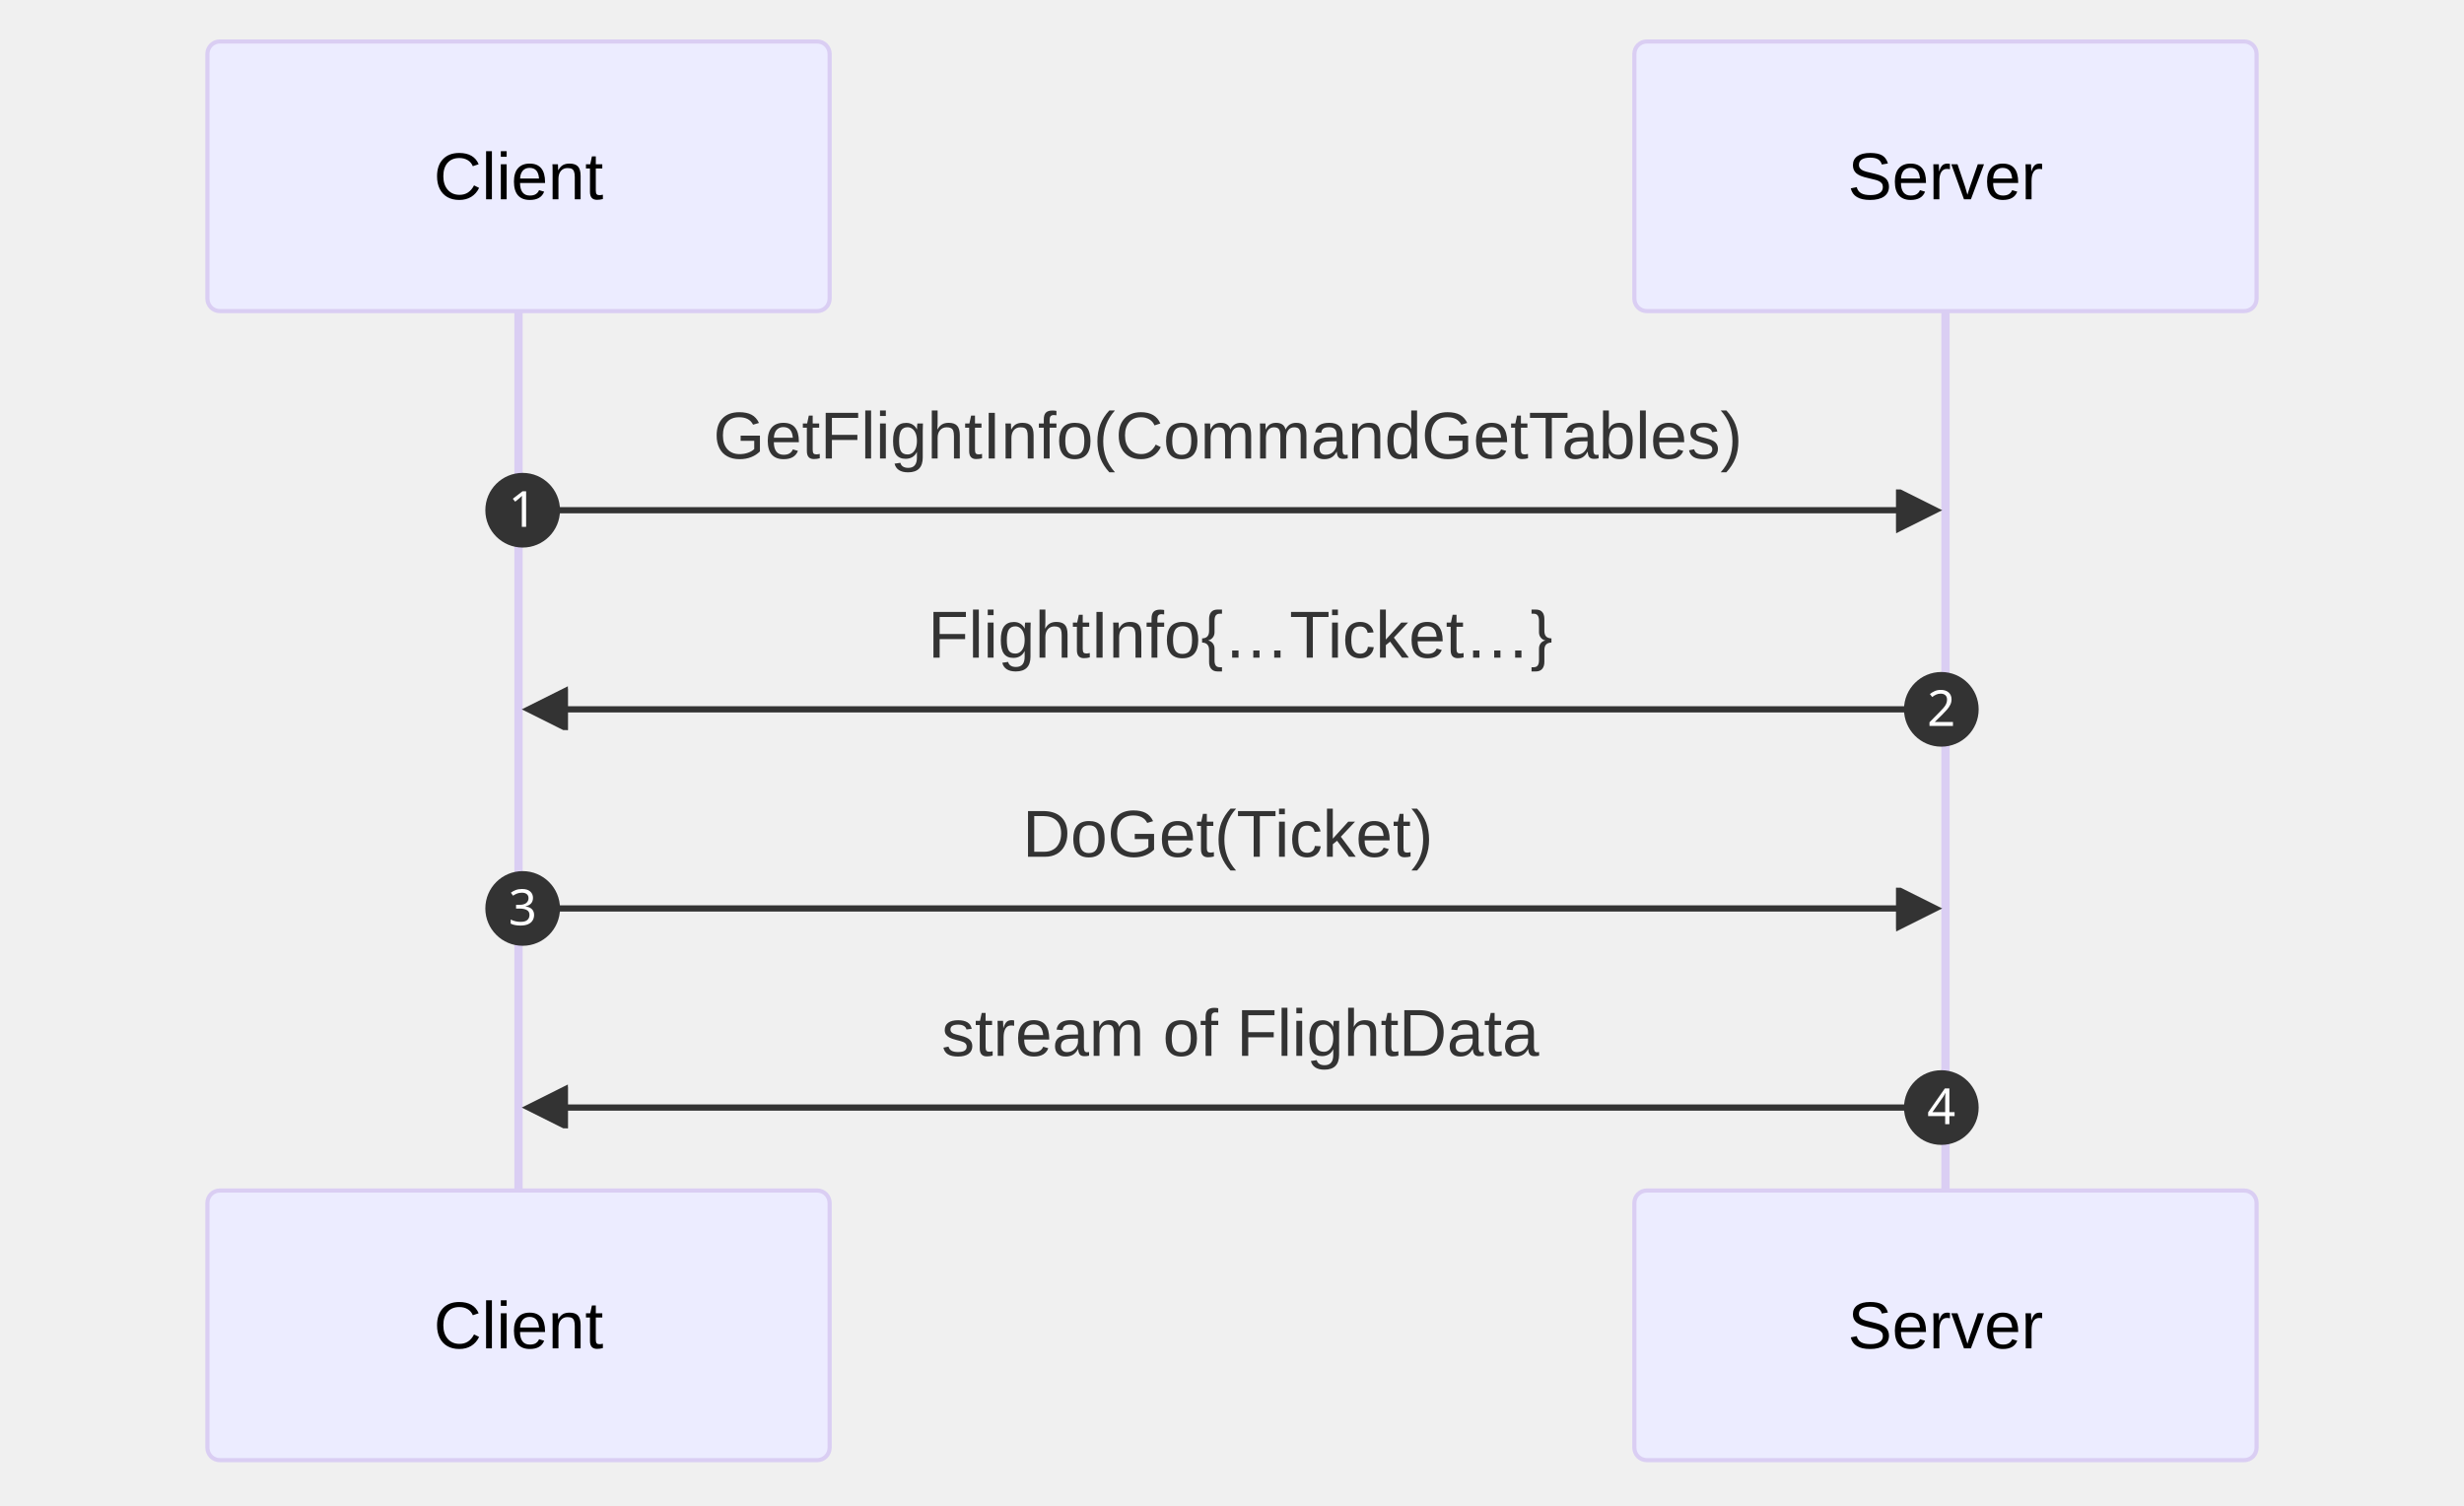
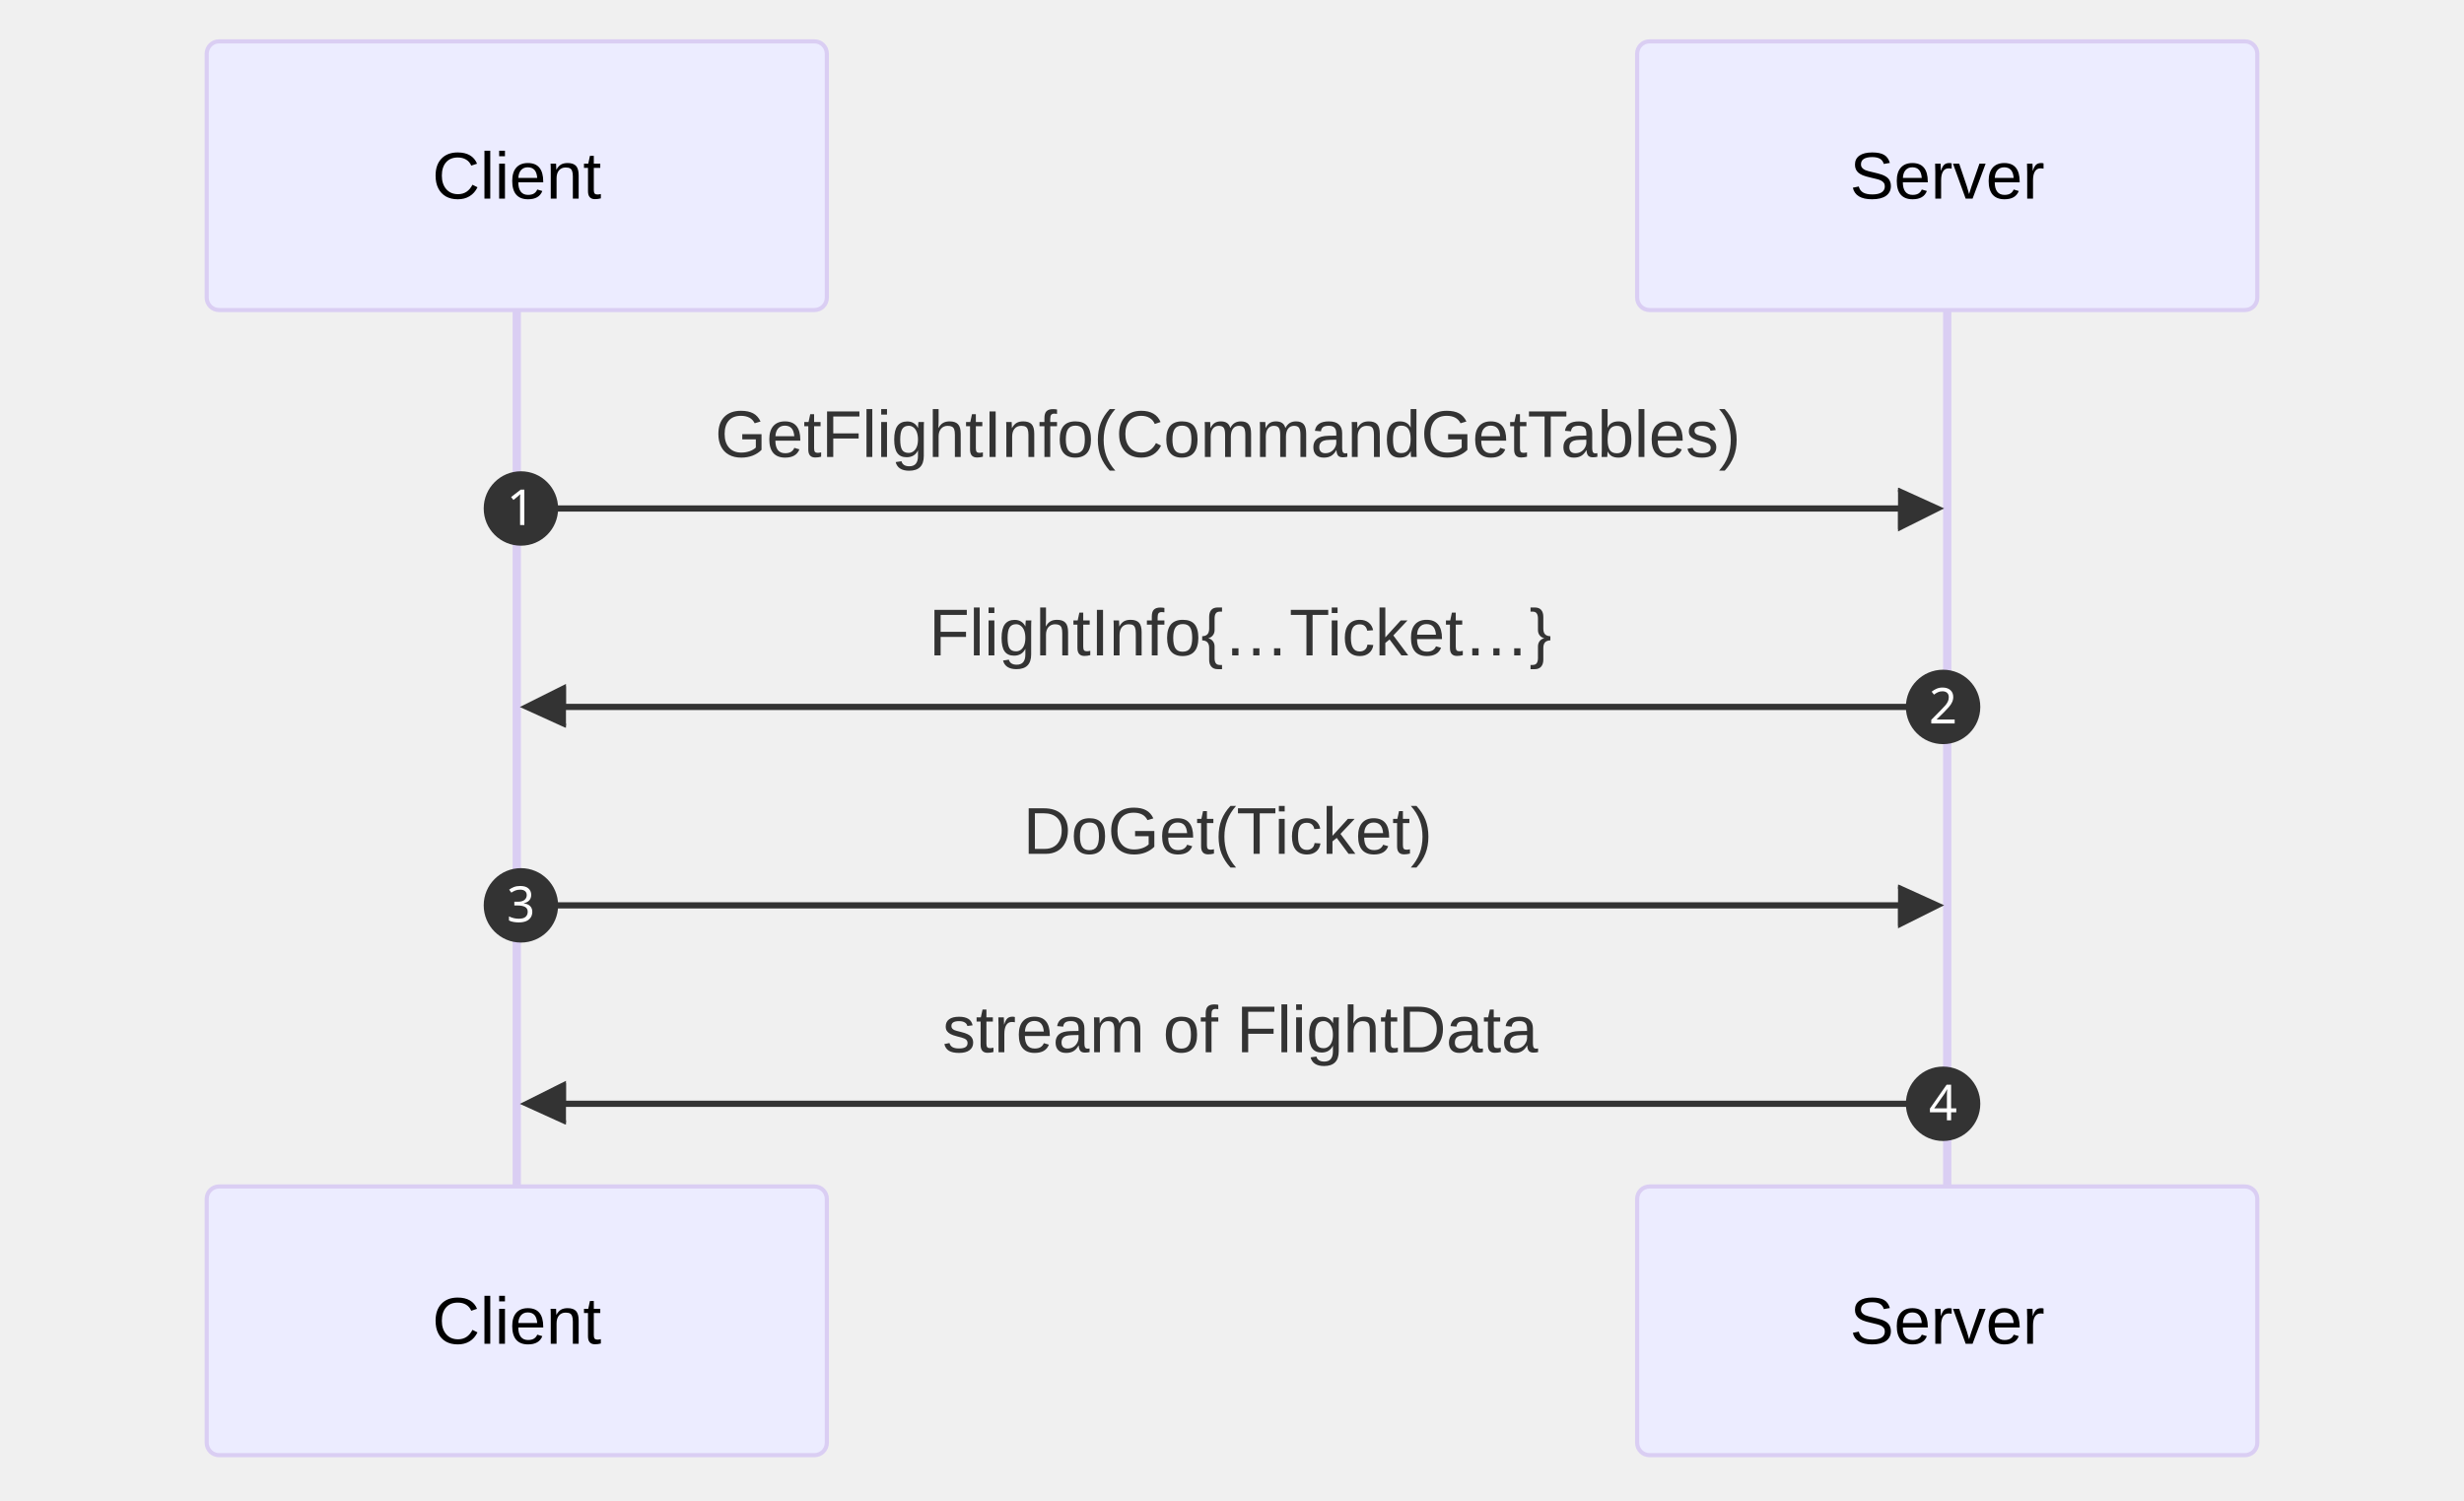
- <svg xmlns="http://www.w3.org/2000/svg" aria-roledescription="sequence" role="graphics-document document" viewBox="-50 -10 594 363" style="max-width: 594px; background-color: white;" width="100%" id="my-svg">
+ <svg xmlns="http://www.w3.org/2000/svg" aria-roledescription="sequence" role="graphics-document document" viewBox="-50 -10 596 363" style="max-width: 596px; background-color: white;" width="100%" id="my-svg">
  <g>
-     <rect class="actor actor-bottom" ry="3" rx="3" name="Server" height="65" width="150" stroke="#666" fill="#eaeaea" y="277" x="344" />
-     <text style="text-anchor: middle; font-size: 16px; font-weight: 400;" class="actor" alignment-baseline="central" dominant-baseline="central" y="309.5" x="419">
-       <tspan dy="0" x="419">Server</tspan>
+     <rect class="actor actor-bottom" ry="3" rx="3" name="Server" height="65" width="150" stroke="#666" fill="#eaeaea" y="277" x="346" />
+     <text style="text-anchor: middle; font-size: 16px; font-weight: 400;" class="actor actor-box" alignment-baseline="central" dominant-baseline="central" y="309.5" x="421">
+       <tspan dy="0" x="421">Server</tspan>
    </text>
  </g>
  <g>
    <rect class="actor actor-bottom" ry="3" rx="3" name="Client" height="65" width="150" stroke="#666" fill="#eaeaea" y="277" x="0" />
-     <text style="text-anchor: middle; font-size: 16px; font-weight: 400;" class="actor" alignment-baseline="central" dominant-baseline="central" y="309.5" x="75">
+     <text style="text-anchor: middle; font-size: 16px; font-weight: 400;" class="actor actor-box" alignment-baseline="central" dominant-baseline="central" y="309.5" x="75">
      <tspan dy="0" x="75">Client</tspan>
    </text>
  </g>
  <g>
-     <line stroke="#999" stroke-width="0.5px" class="200" y2="277" x2="419" y1="5" x1="419" id="actor1" />
+     <line name="Server" stroke="#999" stroke-width="0.5px" class="actor-line 200" y2="277" x2="421" y1="65" x1="421" id="actor1" />
    <g id="root-1">
-       <rect class="actor actor-top" ry="3" rx="3" name="Server" height="65" width="150" stroke="#666" fill="#eaeaea" y="0" x="344" />
-       <text style="text-anchor: middle; font-size: 16px; font-weight: 400;" class="actor" alignment-baseline="central" dominant-baseline="central" y="32.5" x="419">
-         <tspan dy="0" x="419">Server</tspan>
+       <rect class="actor actor-top" ry="3" rx="3" name="Server" height="65" width="150" stroke="#666" fill="#eaeaea" y="0" x="346" />
+       <text style="text-anchor: middle; font-size: 16px; font-weight: 400;" class="actor actor-box" alignment-baseline="central" dominant-baseline="central" y="32.5" x="421">
+         <tspan dy="0" x="421">Server</tspan>
      </text>
    </g>
  </g>
  <g>
-     <line stroke="#999" stroke-width="0.5px" class="200" y2="277" x2="75" y1="5" x1="75" id="actor0" />
+     <line name="Client" stroke="#999" stroke-width="0.5px" class="actor-line 200" y2="277" x2="75" y1="65" x1="75" id="actor0" />
    <g id="root-0">
      <rect class="actor actor-top" ry="3" rx="3" name="Client" height="65" width="150" stroke="#666" fill="#eaeaea" y="0" x="0" />
-       <text style="text-anchor: middle; font-size: 16px; font-weight: 400;" class="actor" alignment-baseline="central" dominant-baseline="central" y="32.5" x="75">
+       <text style="text-anchor: middle; font-size: 16px; font-weight: 400;" class="actor actor-box" alignment-baseline="central" dominant-baseline="central" y="32.5" x="75">
        <tspan dy="0" x="75">Client</tspan>
      </text>
    </g>
  </g>
-   <style>#my-svg{font-family:"trebuchet ms",verdana,arial,sans-serif;font-size:16px;fill:#333;}#my-svg .error-icon{fill:#552222;}#my-svg .error-text{fill:#552222;stroke:#552222;}#my-svg .edge-thickness-normal{stroke-width:2px;}#my-svg .edge-thickness-thick{stroke-width:3.5px;}#my-svg .edge-pattern-solid{stroke-dasharray:0;}#my-svg .edge-pattern-dashed{stroke-dasharray:3;}#my-svg .edge-pattern-dotted{stroke-dasharray:2;}#my-svg .marker{fill:#333333;stroke:#333333;}#my-svg .marker.cross{stroke:#333333;}#my-svg svg{font-family:"trebuchet ms",verdana,arial,sans-serif;font-size:16px;}#my-svg .actor{stroke:hsl(259.626, 59.777%, 87.902%);fill:#ECECFF;}#my-svg text.actor&gt;tspan{fill:black;stroke:none;}#my-svg .actor-line{stroke:grey;}#my-svg .messageLine0{stroke-width:1.5;stroke-dasharray:none;stroke:#333;}#my-svg .messageLine1{stroke-width:1.5;stroke-dasharray:2,2;stroke:#333;}#my-svg #arrowhead path{fill:#333;stroke:#333;}#my-svg .sequenceNumber{fill:white;}#my-svg #sequencenumber{fill:#333;}#my-svg #crosshead path{fill:#333;stroke:#333;}#my-svg .messageText{fill:#333;stroke:none;}#my-svg .labelBox{stroke:hsl(259.626, 59.777%, 87.902%);fill:#ECECFF;}#my-svg .labelText,#my-svg .labelText&gt;tspan{fill:black;stroke:none;}#my-svg .loopText,#my-svg .loopText&gt;tspan{fill:black;stroke:none;}#my-svg .loopLine{stroke-width:2px;stroke-dasharray:2,2;stroke:hsl(259.626, 59.777%, 87.902%);fill:hsl(259.626, 59.777%, 87.902%);}#my-svg .note{stroke:#aaaa33;fill:#fff5ad;}#my-svg .noteText,#my-svg .noteText&gt;tspan{fill:black;stroke:none;}#my-svg .activation0{fill:#f4f4f4;stroke:#666;}#my-svg .activation1{fill:#f4f4f4;stroke:#666;}#my-svg .activation2{fill:#f4f4f4;stroke:#666;}#my-svg .actorPopupMenu{position:absolute;}#my-svg .actorPopupMenuPanel{position:absolute;fill:#ECECFF;box-shadow:0px 8px 16px 0px rgba(0,0,0,0.2);filter:drop-shadow(3px 5px 2px rgb(0 0 0 / 0.4));}#my-svg .actor-man line{stroke:hsl(259.626, 59.777%, 87.902%);fill:#ECECFF;}#my-svg .actor-man circle,#my-svg line{stroke:hsl(259.626, 59.777%, 87.902%);fill:#ECECFF;stroke-width:2px;}#my-svg :root{--mermaid-font-family:"trebuchet ms",verdana,arial,sans-serif;}</style>
+   <style>#my-svg{font-family:"trebuchet ms",verdana,arial,sans-serif;font-size:16px;fill:#333;}#my-svg .error-icon{fill:#552222;}#my-svg .error-text{fill:#552222;stroke:#552222;}#my-svg .edge-thickness-normal{stroke-width:1px;}#my-svg .edge-thickness-thick{stroke-width:3.5px;}#my-svg .edge-pattern-solid{stroke-dasharray:0;}#my-svg .edge-thickness-invisible{stroke-width:0;fill:none;}#my-svg .edge-pattern-dashed{stroke-dasharray:3;}#my-svg .edge-pattern-dotted{stroke-dasharray:2;}#my-svg .marker{fill:#333333;stroke:#333333;}#my-svg .marker.cross{stroke:#333333;}#my-svg svg{font-family:"trebuchet ms",verdana,arial,sans-serif;font-size:16px;}#my-svg p{margin:0;}#my-svg .actor{stroke:hsl(259.626, 59.777%, 87.902%);fill:#ECECFF;}#my-svg text.actor&gt;tspan{fill:black;stroke:none;}#my-svg .actor-line{stroke:hsl(259.626, 59.777%, 87.902%);}#my-svg .messageLine0{stroke-width:1.5;stroke-dasharray:none;stroke:#333;}#my-svg .messageLine1{stroke-width:1.5;stroke-dasharray:2,2;stroke:#333;}#my-svg #arrowhead path{fill:#333;stroke:#333;}#my-svg .sequenceNumber{fill:white;}#my-svg #sequencenumber{fill:#333;}#my-svg #crosshead path{fill:#333;stroke:#333;}#my-svg .messageText{fill:#333;stroke:none;}#my-svg .labelBox{stroke:hsl(259.626, 59.777%, 87.902%);fill:#ECECFF;}#my-svg .labelText,#my-svg .labelText&gt;tspan{fill:black;stroke:none;}#my-svg .loopText,#my-svg .loopText&gt;tspan{fill:black;stroke:none;}#my-svg .loopLine{stroke-width:2px;stroke-dasharray:2,2;stroke:hsl(259.626, 59.777%, 87.902%);fill:hsl(259.626, 59.777%, 87.902%);}#my-svg .note{stroke:#aaaa33;fill:#fff5ad;}#my-svg .noteText,#my-svg .noteText&gt;tspan{fill:black;stroke:none;}#my-svg .activation0{fill:#f4f4f4;stroke:#666;}#my-svg .activation1{fill:#f4f4f4;stroke:#666;}#my-svg .activation2{fill:#f4f4f4;stroke:#666;}#my-svg .actorPopupMenu{position:absolute;}#my-svg .actorPopupMenuPanel{position:absolute;fill:#ECECFF;box-shadow:0px 8px 16px 0px rgba(0,0,0,0.2);filter:drop-shadow(3px 5px 2px rgb(0 0 0 / 0.4));}#my-svg .actor-man line{stroke:hsl(259.626, 59.777%, 87.902%);fill:#ECECFF;}#my-svg .actor-man circle,#my-svg line{stroke:hsl(259.626, 59.777%, 87.902%);fill:#ECECFF;stroke-width:2px;}#my-svg :root{--mermaid-font-family:"trebuchet ms",verdana,arial,sans-serif;}</style>
  <g />
  <defs>
    <symbol height="24" width="24" id="computer">
      <path d="M2 2v13h20v-13h-20zm18 11h-16v-9h16v9zm-10.228 6l.466-1h3.524l.467 1h-4.457zm14.228 3h-24l2-6h2.104l-1.33 4h18.45l-1.297-4h2.073l2 6zm-5-10h-14v-7h14v7z" transform="scale(.5)" />
    </symbol>
  </defs>
  <defs>
    <symbol clip-rule="evenodd" fill-rule="evenodd" id="database">
      <path d="M12.258.001l.256.004.255.005.253.008.251.01.249.012.247.015.246.016.242.019.241.02.239.023.236.024.233.027.231.028.229.031.225.032.223.034.22.036.217.038.214.04.211.041.208.043.205.045.201.046.198.048.194.05.191.051.187.053.183.054.18.056.175.057.172.059.168.06.163.061.16.063.155.064.15.066.074.033.073.033.071.034.07.034.069.035.068.035.067.035.066.035.064.036.064.036.062.036.06.036.06.037.058.037.058.037.055.038.055.038.053.038.052.038.051.039.05.039.048.039.047.039.045.04.044.04.043.04.041.04.04.041.039.041.037.041.036.041.034.041.033.042.032.042.03.042.029.042.027.042.026.043.024.043.023.043.021.043.02.043.018.044.017.043.015.044.013.044.012.044.011.045.009.044.007.045.006.045.004.045.002.045.001.045v17l-.001.045-.002.045-.004.045-.006.045-.007.045-.009.044-.011.045-.012.044-.013.044-.015.044-.017.043-.018.044-.02.043-.021.043-.023.043-.024.043-.026.043-.027.042-.029.042-.03.042-.032.042-.033.042-.034.041-.036.041-.037.041-.039.041-.04.041-.041.04-.043.04-.044.04-.045.04-.047.039-.048.039-.05.039-.051.039-.052.038-.053.038-.055.038-.055.038-.058.037-.058.037-.06.037-.06.036-.062.036-.064.036-.064.036-.066.035-.067.035-.068.035-.069.035-.07.034-.071.034-.073.033-.074.033-.15.066-.155.064-.16.063-.163.061-.168.06-.172.059-.175.057-.18.056-.183.054-.187.053-.191.051-.194.05-.198.048-.201.046-.205.045-.208.043-.211.041-.214.04-.217.038-.22.036-.223.034-.225.032-.229.031-.231.028-.233.027-.236.024-.239.023-.241.02-.242.019-.246.016-.247.015-.249.012-.251.01-.253.008-.255.005-.256.004-.258.001-.258-.001-.256-.004-.255-.005-.253-.008-.251-.01-.249-.012-.247-.015-.245-.016-.243-.019-.241-.02-.238-.023-.236-.024-.234-.027-.231-.028-.228-.031-.226-.032-.223-.034-.22-.036-.217-.038-.214-.04-.211-.041-.208-.043-.204-.045-.201-.046-.198-.048-.195-.05-.19-.051-.187-.053-.184-.054-.179-.056-.176-.057-.172-.059-.167-.06-.164-.061-.159-.063-.155-.064-.151-.066-.074-.033-.072-.033-.072-.034-.07-.034-.069-.035-.068-.035-.067-.035-.066-.035-.064-.036-.063-.036-.062-.036-.061-.036-.06-.037-.058-.037-.057-.037-.056-.038-.055-.038-.053-.038-.052-.038-.051-.039-.049-.039-.049-.039-.046-.039-.046-.04-.044-.04-.043-.04-.041-.04-.04-.041-.039-.041-.037-.041-.036-.041-.034-.041-.033-.042-.032-.042-.03-.042-.029-.042-.027-.042-.026-.043-.024-.043-.023-.043-.021-.043-.02-.043-.018-.044-.017-.043-.015-.044-.013-.044-.012-.044-.011-.045-.009-.044-.007-.045-.006-.045-.004-.045-.002-.045-.001-.045v-17l.001-.045.002-.045.004-.045.006-.045.007-.045.009-.044.011-.045.012-.044.013-.044.015-.044.017-.043.018-.044.02-.043.021-.043.023-.043.024-.043.026-.043.027-.042.029-.042.03-.042.032-.042.033-.042.034-.041.036-.041.037-.041.039-.041.04-.041.041-.04.043-.04.044-.04.046-.04.046-.039.049-.039.049-.039.051-.039.052-.038.053-.038.055-.038.056-.038.057-.037.058-.037.06-.037.061-.036.062-.036.063-.036.064-.036.066-.035.067-.035.068-.035.069-.035.07-.034.072-.034.072-.033.074-.033.151-.066.155-.064.159-.063.164-.061.167-.06.172-.059.176-.057.179-.056.184-.054.187-.053.19-.051.195-.05.198-.048.201-.046.204-.045.208-.043.211-.041.214-.04.217-.038.22-.036.223-.034.226-.032.228-.031.231-.028.234-.027.236-.024.238-.023.241-.02.243-.019.245-.016.247-.015.249-.012.251-.01.253-.008.255-.005.256-.004.258-.001.258.001zm-9.258 20.499v.01l.001.021.003.021.004.022.005.021.006.022.007.022.009.023.01.022.011.023.012.023.013.023.015.023.016.024.017.023.018.024.019.024.021.024.022.025.023.024.024.025.052.049.056.05.061.051.066.051.07.051.075.051.079.052.084.052.088.052.092.052.097.052.102.051.105.052.11.052.114.051.119.051.123.051.127.05.131.05.135.05.139.048.144.049.147.047.152.047.155.047.16.045.163.045.167.043.171.043.176.041.178.041.183.039.187.039.19.037.194.035.197.035.202.033.204.031.209.03.212.029.216.027.219.025.222.024.226.021.23.02.233.018.236.016.24.015.243.012.246.01.249.008.253.005.256.004.259.001.26-.001.257-.004.254-.005.25-.008.247-.011.244-.012.241-.014.237-.016.233-.018.231-.021.226-.021.224-.024.22-.026.216-.027.212-.028.21-.031.205-.031.202-.034.198-.034.194-.036.191-.037.187-.039.183-.04.179-.04.175-.042.172-.043.168-.044.163-.045.16-.046.155-.046.152-.047.148-.048.143-.049.139-.049.136-.05.131-.05.126-.05.123-.051.118-.052.114-.051.11-.052.106-.052.101-.052.096-.052.092-.052.088-.053.083-.051.079-.052.074-.052.07-.051.065-.051.06-.051.056-.05.051-.05.023-.024.023-.025.021-.024.02-.024.019-.024.018-.024.017-.024.015-.023.014-.024.013-.023.012-.023.01-.023.01-.022.008-.022.006-.022.006-.022.004-.022.004-.021.001-.021.001-.021v-4.127l-.077.055-.08.053-.083.054-.085.053-.087.052-.09.052-.093.051-.095.05-.097.05-.1.049-.102.049-.105.048-.106.047-.109.047-.111.046-.114.045-.115.045-.118.044-.12.043-.122.042-.124.042-.126.041-.128.04-.13.04-.132.038-.134.038-.135.037-.138.037-.139.035-.142.035-.143.034-.144.033-.147.032-.148.031-.15.03-.151.03-.153.029-.154.027-.156.027-.158.026-.159.025-.161.024-.162.023-.163.022-.165.021-.166.02-.167.019-.169.018-.169.017-.171.016-.173.015-.173.014-.175.013-.175.012-.177.011-.178.01-.179.008-.179.008-.181.006-.182.005-.182.004-.184.003-.184.002h-.37l-.184-.002-.184-.003-.182-.004-.182-.005-.181-.006-.179-.008-.179-.008-.178-.01-.176-.011-.176-.012-.175-.013-.173-.014-.172-.015-.171-.016-.17-.017-.169-.018-.167-.019-.166-.02-.165-.021-.163-.022-.162-.023-.161-.024-.159-.025-.157-.026-.156-.027-.155-.027-.153-.029-.151-.03-.15-.03-.148-.031-.146-.032-.145-.033-.143-.034-.141-.035-.14-.035-.137-.037-.136-.037-.134-.038-.132-.038-.13-.04-.128-.04-.126-.041-.124-.042-.122-.042-.12-.044-.117-.043-.116-.045-.113-.045-.112-.046-.109-.047-.106-.047-.105-.048-.102-.049-.1-.049-.097-.05-.095-.05-.093-.052-.09-.051-.087-.052-.085-.053-.083-.054-.08-.054-.077-.054v4.127zm0-5.654v.011l.001.021.003.021.004.021.005.022.006.022.007.022.009.022.01.022.011.023.012.023.013.023.015.024.016.023.017.024.018.024.019.024.021.024.022.024.023.025.024.024.052.05.056.05.061.05.066.051.07.051.075.052.079.051.084.052.088.052.092.052.097.052.102.052.105.052.11.051.114.051.119.052.123.05.127.051.131.05.135.049.139.049.144.048.147.048.152.047.155.046.16.045.163.045.167.044.171.042.176.042.178.04.183.04.187.038.19.037.194.036.197.034.202.033.204.032.209.03.212.028.216.027.219.025.222.024.226.022.23.02.233.018.236.016.24.014.243.012.246.01.249.008.253.006.256.003.259.001.26-.001.257-.003.254-.006.25-.008.247-.01.244-.012.241-.015.237-.016.233-.018.231-.02.226-.022.224-.024.22-.025.216-.027.212-.029.21-.03.205-.032.202-.033.198-.035.194-.036.191-.037.187-.039.183-.039.179-.041.175-.042.172-.043.168-.044.163-.045.16-.045.155-.047.152-.047.148-.048.143-.048.139-.05.136-.049.131-.05.126-.051.123-.051.118-.051.114-.052.11-.052.106-.052.101-.052.096-.052.092-.052.088-.052.083-.052.079-.052.074-.051.07-.052.065-.051.06-.05.056-.051.051-.049.023-.025.023-.024.021-.025.02-.024.019-.024.018-.024.017-.024.015-.023.014-.023.013-.024.012-.022.01-.023.01-.023.008-.022.006-.022.006-.022.004-.021.004-.022.001-.021.001-.021v-4.139l-.077.054-.08.054-.083.054-.085.052-.087.053-.09.051-.093.051-.095.051-.097.05-.1.049-.102.049-.105.048-.106.047-.109.047-.111.046-.114.045-.115.044-.118.044-.12.044-.122.042-.124.042-.126.041-.128.04-.13.039-.132.039-.134.038-.135.037-.138.036-.139.036-.142.035-.143.033-.144.033-.147.033-.148.031-.15.03-.151.03-.153.028-.154.028-.156.027-.158.026-.159.025-.161.024-.162.023-.163.022-.165.021-.166.02-.167.019-.169.018-.169.017-.171.016-.173.015-.173.014-.175.013-.175.012-.177.011-.178.009-.179.009-.179.007-.181.007-.182.005-.182.004-.184.003-.184.002h-.37l-.184-.002-.184-.003-.182-.004-.182-.005-.181-.007-.179-.007-.179-.009-.178-.009-.176-.011-.176-.012-.175-.013-.173-.014-.172-.015-.171-.016-.17-.017-.169-.018-.167-.019-.166-.02-.165-.021-.163-.022-.162-.023-.161-.024-.159-.025-.157-.026-.156-.027-.155-.028-.153-.028-.151-.03-.15-.03-.148-.031-.146-.033-.145-.033-.143-.033-.141-.035-.14-.036-.137-.036-.136-.037-.134-.038-.132-.039-.13-.039-.128-.04-.126-.041-.124-.042-.122-.043-.12-.043-.117-.044-.116-.044-.113-.046-.112-.046-.109-.046-.106-.047-.105-.048-.102-.049-.1-.049-.097-.05-.095-.051-.093-.051-.09-.051-.087-.053-.085-.052-.083-.054-.08-.054-.077-.054v4.139zm0-5.666v.011l.001.02.003.022.004.021.005.022.006.021.007.022.009.023.01.022.011.023.012.023.013.023.015.023.016.024.017.024.018.023.019.024.021.025.022.024.023.024.024.025.052.05.056.05.061.05.066.051.07.051.075.052.079.051.084.052.088.052.092.052.097.052.102.052.105.051.11.052.114.051.119.051.123.051.127.05.131.05.135.05.139.049.144.048.147.048.152.047.155.046.16.045.163.045.167.043.171.043.176.042.178.04.183.04.187.038.19.037.194.036.197.034.202.033.204.032.209.03.212.028.216.027.219.025.222.024.226.021.23.02.233.018.236.017.24.014.243.012.246.01.249.008.253.006.256.003.259.001.26-.001.257-.003.254-.006.25-.008.247-.01.244-.013.241-.014.237-.016.233-.018.231-.02.226-.022.224-.024.22-.025.216-.027.212-.029.21-.03.205-.032.202-.033.198-.035.194-.036.191-.037.187-.039.183-.039.179-.041.175-.042.172-.043.168-.044.163-.045.16-.045.155-.047.152-.047.148-.048.143-.049.139-.049.136-.049.131-.051.126-.05.123-.051.118-.052.114-.051.11-.052.106-.052.101-.052.096-.052.092-.052.088-.052.083-.052.079-.052.074-.052.07-.051.065-.051.06-.051.056-.05.051-.049.023-.025.023-.025.021-.024.02-.024.019-.024.018-.024.017-.024.015-.023.014-.024.013-.023.012-.023.01-.022.01-.023.008-.022.006-.022.006-.022.004-.022.004-.021.001-.021.001-.021v-4.153l-.077.054-.08.054-.083.053-.085.053-.087.053-.09.051-.093.051-.095.051-.097.05-.1.049-.102.048-.105.048-.106.048-.109.046-.111.046-.114.046-.115.044-.118.044-.12.043-.122.043-.124.042-.126.041-.128.04-.13.039-.132.039-.134.038-.135.037-.138.036-.139.036-.142.034-.143.034-.144.033-.147.032-.148.032-.15.03-.151.03-.153.028-.154.028-.156.027-.158.026-.159.024-.161.024-.162.023-.163.023-.165.021-.166.02-.167.019-.169.018-.169.017-.171.016-.173.015-.173.014-.175.013-.175.012-.177.01-.178.01-.179.009-.179.007-.181.006-.182.006-.182.004-.184.003-.184.001-.185.001-.185-.001-.184-.001-.184-.003-.182-.004-.182-.006-.181-.006-.179-.007-.179-.009-.178-.01-.176-.01-.176-.012-.175-.013-.173-.014-.172-.015-.171-.016-.17-.017-.169-.018-.167-.019-.166-.02-.165-.021-.163-.023-.162-.023-.161-.024-.159-.024-.157-.026-.156-.027-.155-.028-.153-.028-.151-.03-.15-.03-.148-.032-.146-.032-.145-.033-.143-.034-.141-.034-.14-.036-.137-.036-.136-.037-.134-.038-.132-.039-.13-.039-.128-.041-.126-.041-.124-.041-.122-.043-.12-.043-.117-.044-.116-.044-.113-.046-.112-.046-.109-.046-.106-.048-.105-.048-.102-.048-.1-.05-.097-.049-.095-.051-.093-.051-.09-.052-.087-.052-.085-.053-.083-.053-.08-.054-.077-.054v4.153zm8.74-8.179l-.257.004-.254.005-.25.008-.247.011-.244.012-.241.014-.237.016-.233.018-.231.021-.226.022-.224.023-.22.026-.216.027-.212.028-.21.031-.205.032-.202.033-.198.034-.194.036-.191.038-.187.038-.183.04-.179.041-.175.042-.172.043-.168.043-.163.045-.16.046-.155.046-.152.048-.148.048-.143.048-.139.049-.136.05-.131.05-.126.051-.123.051-.118.051-.114.052-.11.052-.106.052-.101.052-.096.052-.092.052-.088.052-.083.052-.079.052-.074.051-.07.052-.065.051-.06.05-.056.05-.051.05-.023.025-.023.024-.021.024-.02.025-.019.024-.018.024-.017.023-.015.024-.014.023-.013.023-.012.023-.01.023-.01.022-.008.022-.006.023-.006.021-.004.022-.004.021-.001.021-.001.021.001.021.001.021.004.021.004.022.006.021.006.023.008.022.01.022.01.023.012.023.013.023.014.023.015.024.017.023.018.024.019.024.02.025.021.024.023.024.023.025.051.05.056.05.06.05.065.051.07.052.074.051.079.052.083.052.088.052.092.052.096.052.101.052.106.052.11.052.114.052.118.051.123.051.126.051.131.05.136.05.139.049.143.048.148.048.152.048.155.046.16.046.163.045.168.043.172.043.175.042.179.041.183.04.187.038.191.038.194.036.198.034.202.033.205.032.21.031.212.028.216.027.22.026.224.023.226.022.231.021.233.018.237.016.241.014.244.012.247.011.25.008.254.005.257.004.26.001.26-.001.257-.004.254-.005.25-.008.247-.011.244-.012.241-.014.237-.016.233-.018.231-.021.226-.022.224-.023.22-.026.216-.027.212-.028.21-.031.205-.032.202-.033.198-.034.194-.036.191-.038.187-.038.183-.04.179-.041.175-.042.172-.043.168-.043.163-.045.16-.046.155-.046.152-.048.148-.048.143-.048.139-.049.136-.05.131-.05.126-.051.123-.051.118-.051.114-.052.11-.052.106-.052.101-.052.096-.052.092-.052.088-.052.083-.052.079-.052.074-.051.07-.052.065-.051.06-.05.056-.05.051-.05.023-.025.023-.024.021-.024.02-.025.019-.024.018-.024.017-.023.015-.024.014-.023.013-.023.012-.023.01-.023.01-.022.008-.022.006-.023.006-.021.004-.022.004-.021.001-.021.001-.021-.001-.021-.001-.021-.004-.021-.004-.022-.006-.021-.006-.023-.008-.022-.01-.022-.01-.023-.012-.023-.013-.023-.014-.023-.015-.024-.017-.023-.018-.024-.019-.024-.02-.025-.021-.024-.023-.024-.023-.025-.051-.05-.056-.05-.06-.05-.065-.051-.07-.052-.074-.051-.079-.052-.083-.052-.088-.052-.092-.052-.096-.052-.101-.052-.106-.052-.11-.052-.114-.052-.118-.051-.123-.051-.126-.051-.131-.05-.136-.05-.139-.049-.143-.048-.148-.048-.152-.048-.155-.046-.16-.046-.163-.045-.168-.043-.172-.043-.175-.042-.179-.041-.183-.04-.187-.038-.191-.038-.194-.036-.198-.034-.202-.033-.205-.032-.21-.031-.212-.028-.216-.027-.22-.026-.224-.023-.226-.022-.231-.021-.233-.018-.237-.016-.241-.014-.244-.012-.247-.011-.25-.008-.254-.005-.257-.004-.26-.001-.26.001z" transform="scale(.5)" />
    </symbol>
  </defs>
  <defs>
    <symbol height="24" width="24" id="clock">
      <path d="M12 2c5.514 0 10 4.486 10 10s-4.486 10-10 10-10-4.486-10-10 4.486-10 10-10zm0-2c-6.627 0-12 5.373-12 12s5.373 12 12 12 12-5.373 12-12-5.373-12-12-12zm5.848 12.459c.202.038.202.333.001.372-1.907.361-6.045 1.111-6.547 1.111-.719 0-1.301-.582-1.301-1.301 0-.512.77-5.447 1.125-7.445.034-.192.312-.181.343.014l.985 6.238 5.394 1.011z" transform="scale(.5)" />
    </symbol>
  </defs>
  <defs>
-     <marker orient="auto" markerHeight="12" markerWidth="12" markerUnits="userSpaceOnUse" refY="5" refX="7.9" id="arrowhead">
-       <path d="M 0 0 L 10 5 L 0 10 z" />
+     <marker orient="auto-start-reverse" markerHeight="12" markerWidth="12" markerUnits="userSpaceOnUse" refY="5" refX="7.9" id="arrowhead">
+       <path d="M -1 0 L 10 5 L 0 10 z" />
    </marker>
  </defs>
  <defs>
    <marker refY="4.5" refX="4" orient="auto" markerHeight="8" markerWidth="15" id="crosshead">
      <path style="stroke-dasharray: 0, 0;" d="M 1,2 L 6,7 M 6,2 L 1,7" stroke-width="1pt" stroke="#000000" fill="none" />
    </marker>
  </defs>
  <defs>
    <marker orient="auto" markerHeight="28" markerWidth="20" refY="7" refX="15.5" id="filled-head">
      <path d="M 18,7 L9,13 L14,7 L9,1 Z" />
    </marker>
  </defs>
  <defs>
    <marker orient="auto" markerHeight="40" markerWidth="60" refY="15" refX="15" id="sequencenumber">
      <circle r="6" cy="15" cx="15" />
    </marker>
  </defs>
-   <text style="font-size: 16px; font-weight: 400;" dy="1em" class="messageText" alignment-baseline="middle" dominant-baseline="middle" text-anchor="middle" y="80" x="246">GetFlightInfo(CommandGetTables)</text>
-   <line style="fill: none;" marker-start="url(#sequencenumber)" marker-end="url(#arrowhead)" stroke="none" stroke-width="2" class="messageLine0" y2="113" x2="415" y1="113" x1="76" />
+   <text style="font-size: 16px; font-weight: 400;" dy="1em" class="messageText" alignment-baseline="middle" dominant-baseline="middle" text-anchor="middle" y="80" x="247">GetFlightInfo(CommandGetTables)</text>
+   <line style="fill: none;" marker-start="url(#sequencenumber)" marker-end="url(#arrowhead)" stroke="none" stroke-width="2" class="messageLine0" y2="113" x2="417" y1="113" x1="76" />
  <text class="sequenceNumber" text-anchor="middle" font-size="12px" font-family="sans-serif" y="117" x="76">1</text>
-   <text style="font-size: 16px; font-weight: 400;" dy="1em" class="messageText" alignment-baseline="middle" dominant-baseline="middle" text-anchor="middle" y="128" x="249">FlightInfo{…Ticket…}</text>
-   <line style="fill: none;" marker-start="url(#sequencenumber)" marker-end="url(#arrowhead)" stroke="none" stroke-width="2" class="messageLine0" y2="161" x2="79" y1="161" x1="418" />
-   <text class="sequenceNumber" text-anchor="middle" font-size="12px" font-family="sans-serif" y="165" x="418">2</text>
-   <text style="font-size: 16px; font-weight: 400;" dy="1em" class="messageText" alignment-baseline="middle" dominant-baseline="middle" text-anchor="middle" y="176" x="246">DoGet(Ticket)</text>
-   <line style="fill: none;" marker-start="url(#sequencenumber)" marker-end="url(#arrowhead)" stroke="none" stroke-width="2" class="messageLine0" y2="209" x2="415" y1="209" x1="76" />
+   <text style="font-size: 16px; font-weight: 400;" dy="1em" class="messageText" alignment-baseline="middle" dominant-baseline="middle" text-anchor="middle" y="128" x="250">FlightInfo{…Ticket…}</text>
+   <line style="fill: none;" marker-start="url(#sequencenumber)" marker-end="url(#arrowhead)" stroke="none" stroke-width="2" class="messageLine0" y2="161" x2="79" y1="161" x1="420" />
+   <text class="sequenceNumber" text-anchor="middle" font-size="12px" font-family="sans-serif" y="165" x="420">2</text>
+   <text style="font-size: 16px; font-weight: 400;" dy="1em" class="messageText" alignment-baseline="middle" dominant-baseline="middle" text-anchor="middle" y="176" x="247">DoGet(Ticket)</text>
+   <line style="fill: none;" marker-start="url(#sequencenumber)" marker-end="url(#arrowhead)" stroke="none" stroke-width="2" class="messageLine0" y2="209" x2="417" y1="209" x1="76" />
  <text class="sequenceNumber" text-anchor="middle" font-size="12px" font-family="sans-serif" y="213" x="76">3</text>
-   <text style="font-size: 16px; font-weight: 400;" dy="1em" class="messageText" alignment-baseline="middle" dominant-baseline="middle" text-anchor="middle" y="224" x="249">stream of FlightData</text>
-   <line style="fill: none;" marker-start="url(#sequencenumber)" marker-end="url(#arrowhead)" stroke="none" stroke-width="2" class="messageLine0" y2="257" x2="79" y1="257" x1="418" />
-   <text class="sequenceNumber" text-anchor="middle" font-size="12px" font-family="sans-serif" y="261" x="418">4</text>
+   <text style="font-size: 16px; font-weight: 400;" dy="1em" class="messageText" alignment-baseline="middle" dominant-baseline="middle" text-anchor="middle" y="224" x="250">stream of FlightData</text>
+   <line style="fill: none;" marker-start="url(#sequencenumber)" marker-end="url(#arrowhead)" stroke="none" stroke-width="2" class="messageLine0" y2="257" x2="79" y1="257" x1="420" />
+   <text class="sequenceNumber" text-anchor="middle" font-size="12px" font-family="sans-serif" y="261" x="420">4</text>
</svg>
